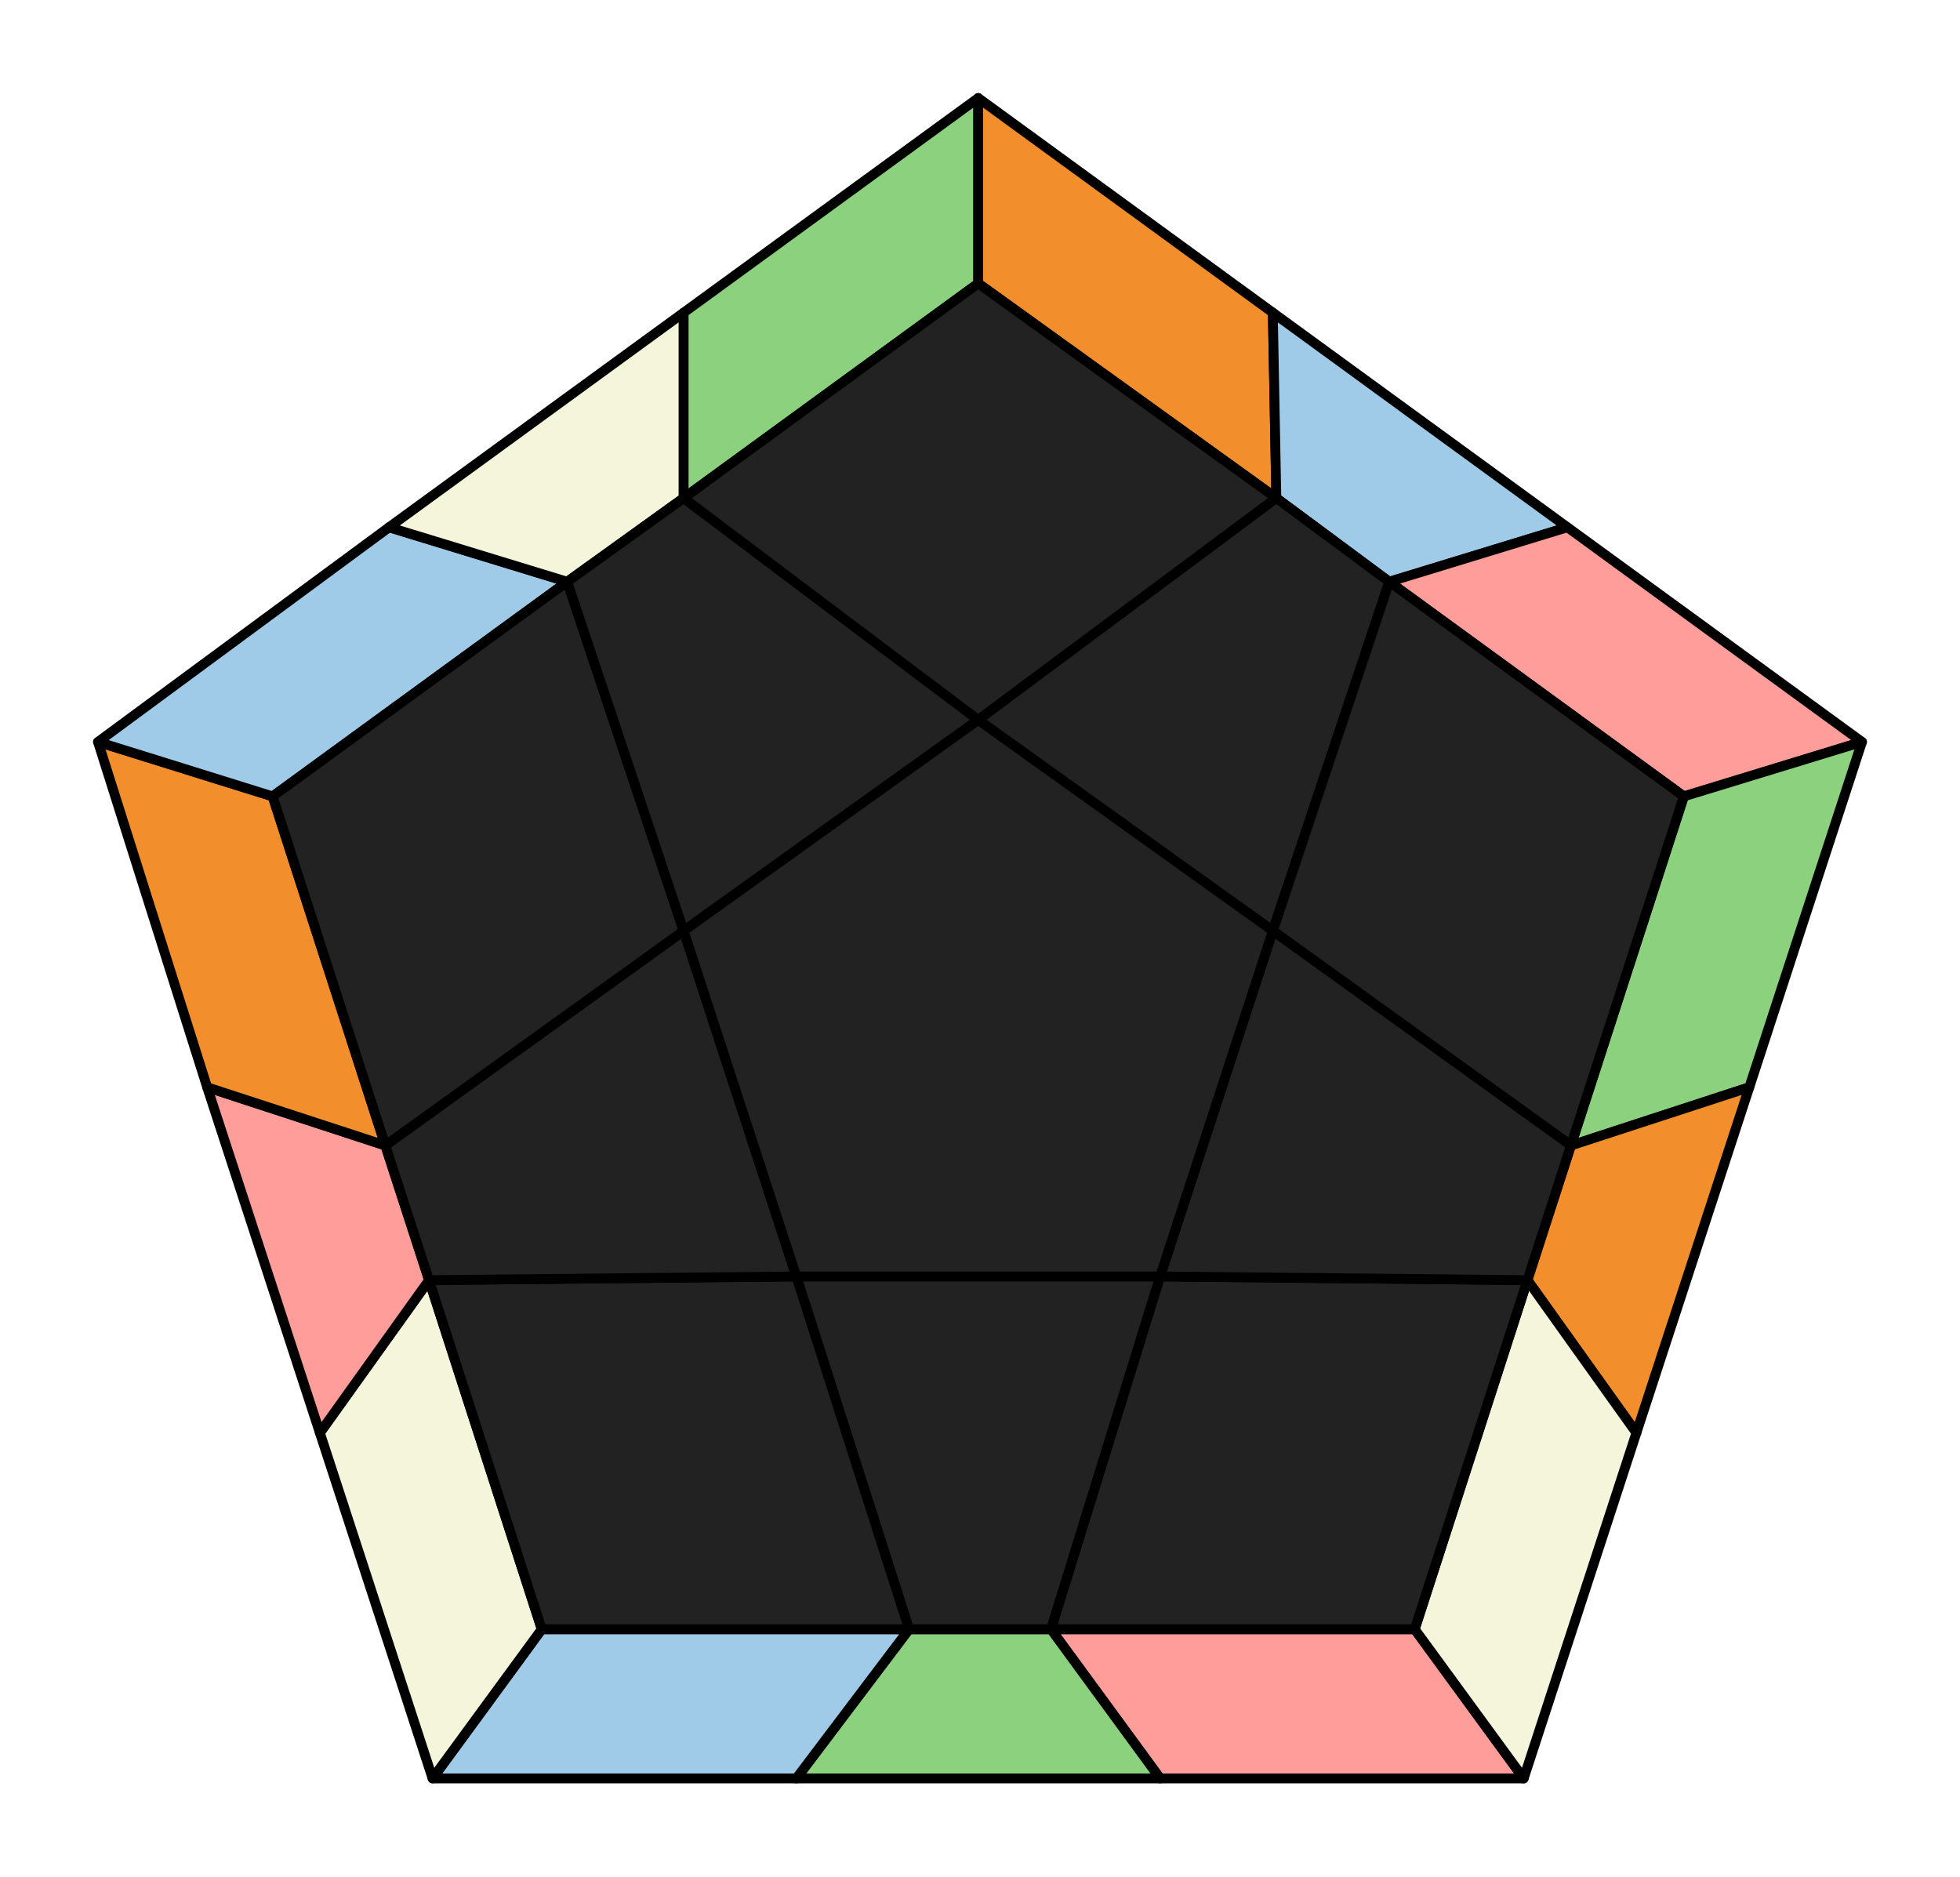
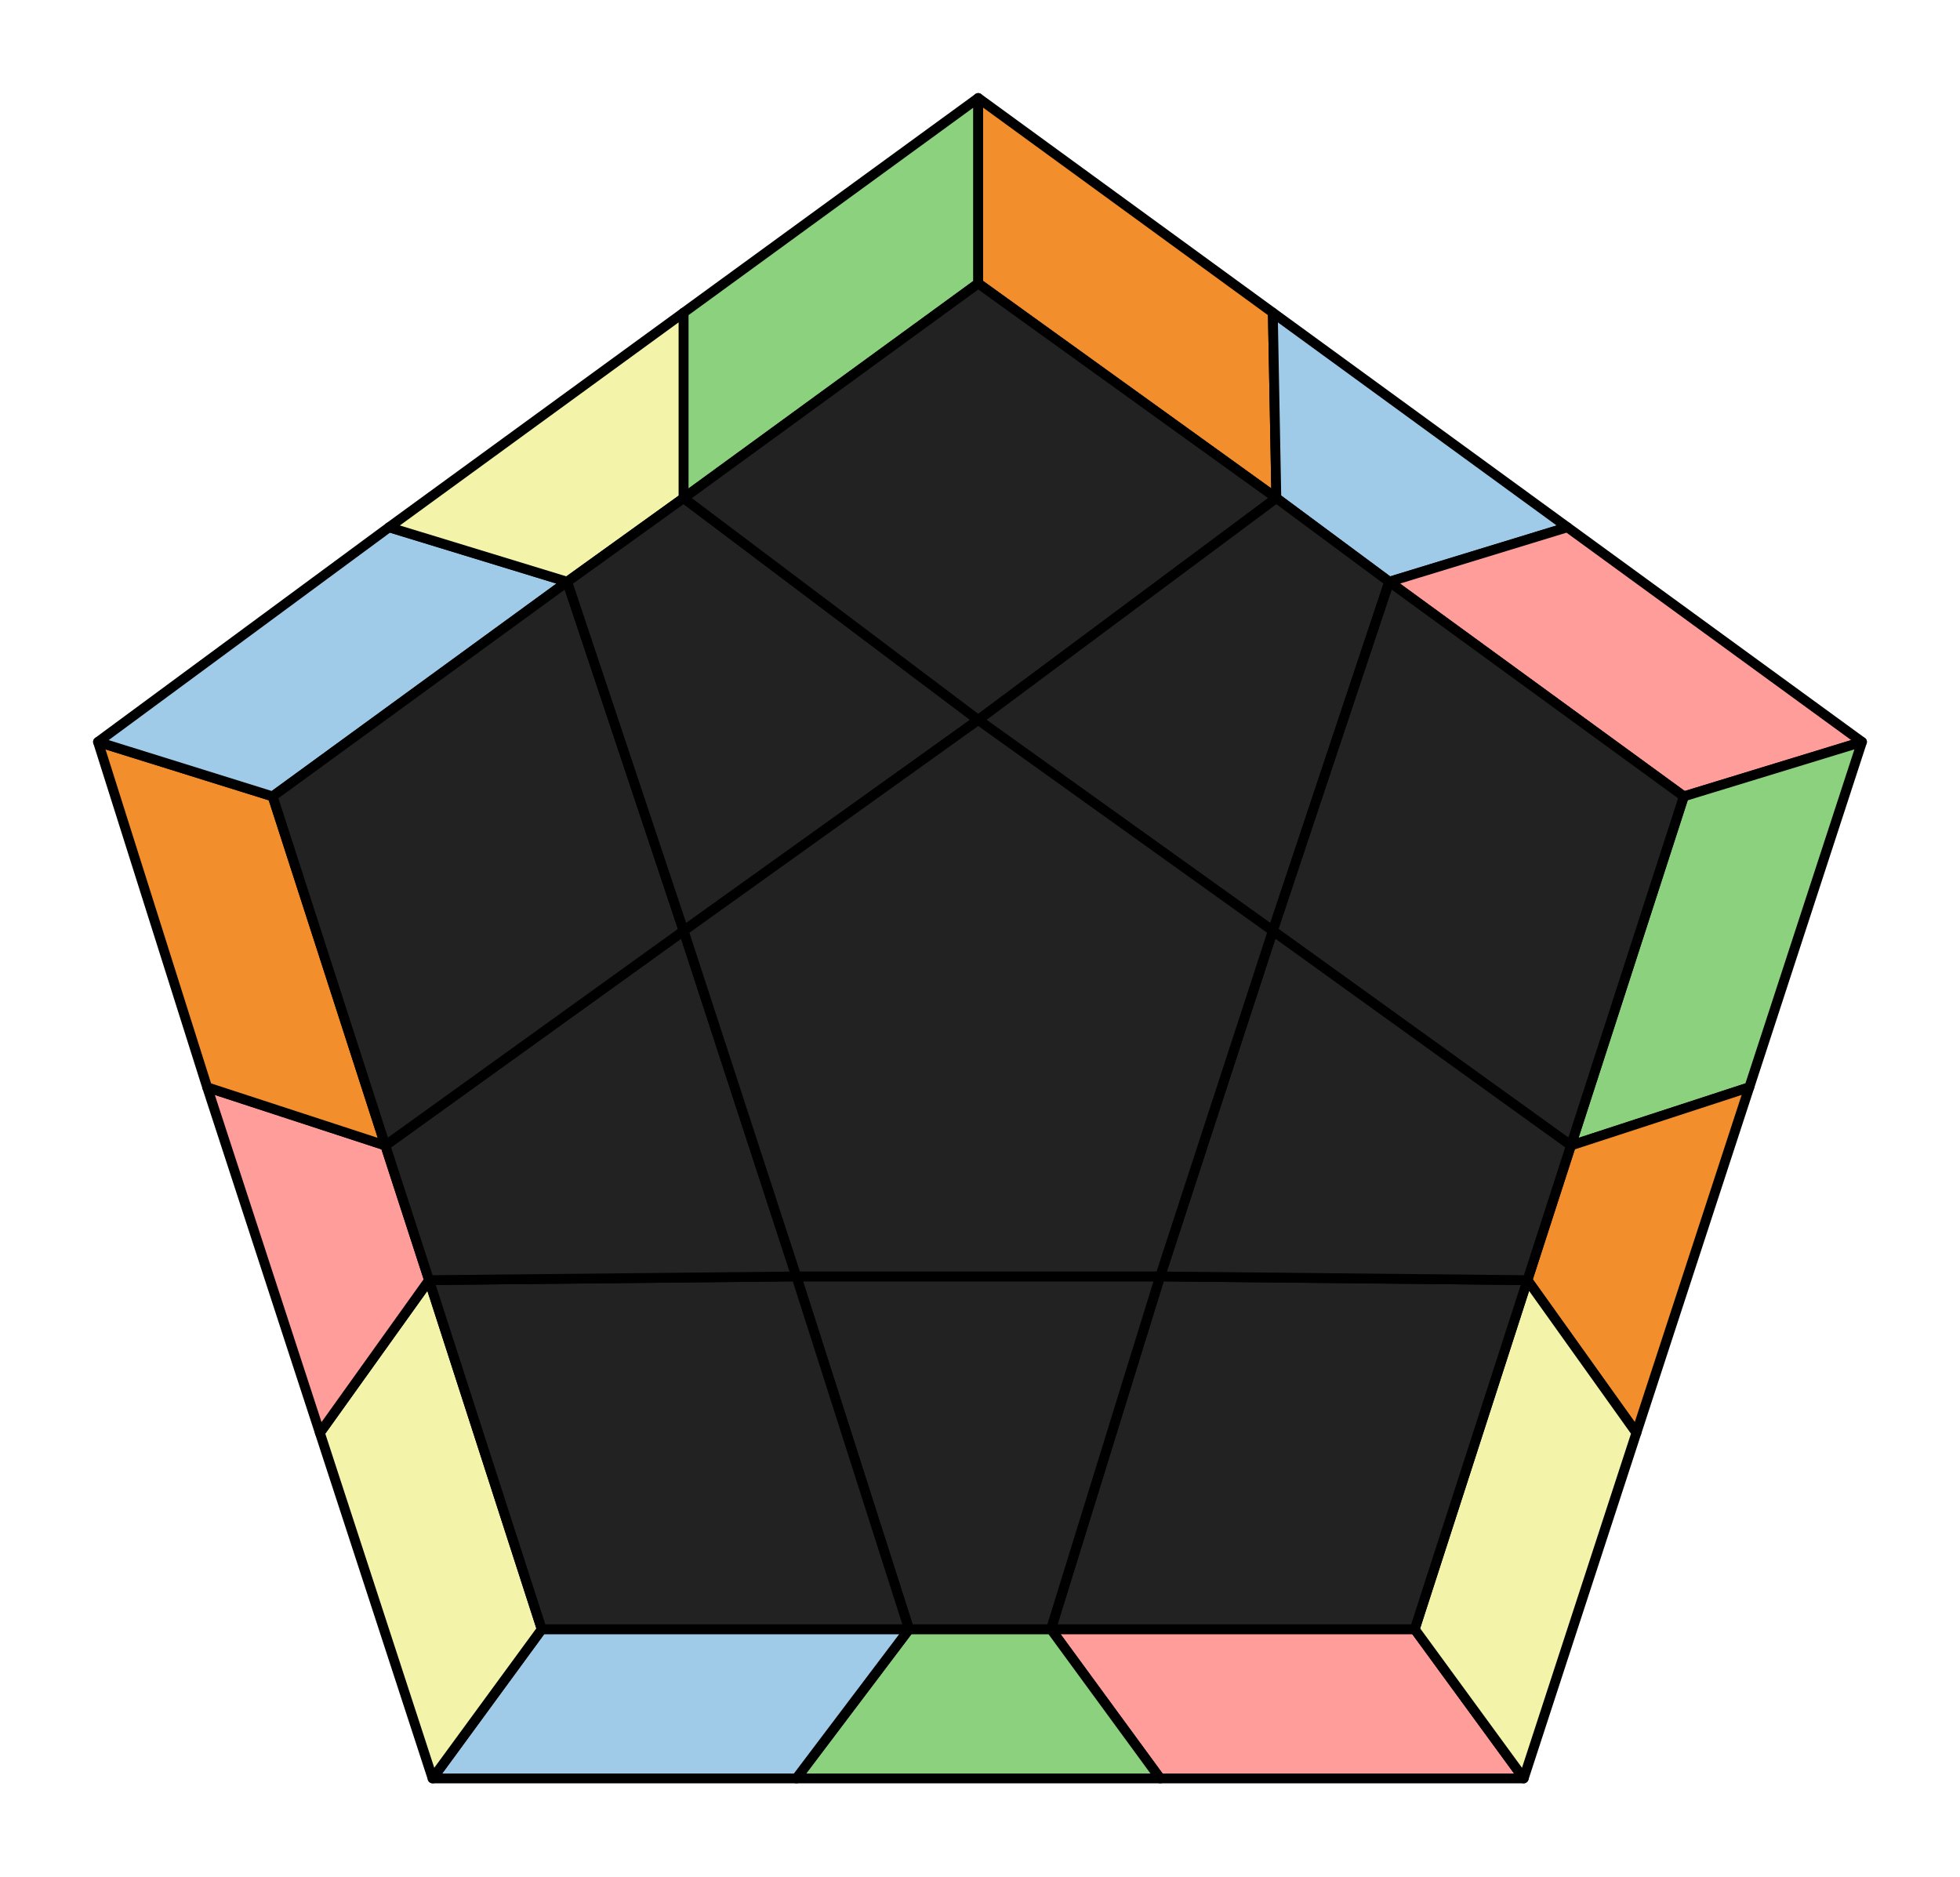
<svg xmlns="http://www.w3.org/2000/svg" viewBox="0 0 100.0 95.732">
  <style>
polygon { stroke: black; stroke-width: 0.5px; stroke-linejoin: round;}
</style>
  <polygon fill="#FF9D9A" points="77.74 90.73 59.19 90.73 53.62 83.12 72.18 83.12" />
  <polygon fill="#8CD17D" points="59.19 90.73 40.63 90.73 46.38 83.12 53.62 83.12" />
  <polygon fill="#A0CBE8" points="40.63 90.73 22.07 90.73 27.64 83.12 46.38 83.12" />
-   <polygon fill="beige" points="22.07 90.73 16.32 73.10 21.89 65.31 27.64 83.12" />
+   <polygon fill="#f4f3aa" points="22.07 90.73 16.32 73.10 21.89 65.31 27.64 83.12" />
  <polygon fill="#FF9D9A" points="16.32 73.10 10.57 55.47 19.66 58.44 21.89 65.31" />
  <polygon fill="#F28E2B" points="10.57 55.47 5.00 37.85 13.91 40.63 19.66 58.44" />
  <polygon fill="#A0CBE8" points="5.00 37.85 19.85 26.90 28.94 29.68 13.91 40.63" />
-   <polygon fill="beige" points="19.85 26.90 34.88 15.95 34.88 25.41 28.94 29.68" />
+   <polygon fill="#f4f3aa" points="19.85 26.90 34.88 15.95 34.88 25.41 28.94 29.68" />
  <polygon fill="#8CD17D" points="34.88 15.95 49.91 5.00 49.91 14.46 34.88 25.41" />
  <polygon fill="#F28E2B" points="49.91 5.00 64.94 15.95 65.12 25.41 49.91 14.46" />
  <polygon fill="#A0CBE8" points="64.94 15.95 79.97 26.90 70.88 29.68 65.12 25.41" />
  <polygon fill="#FF9D9A" points="79.97 26.90 95.00 37.85 85.91 40.63 70.88 29.68" />
  <polygon fill="#8CD17D" points="95.00 37.85 89.25 55.47 80.15 58.44 85.91 40.63" />
  <polygon fill="#F28E2B" points="89.25 55.47 83.49 73.10 77.93 65.31 80.15 58.44" />
-   <polygon fill="beige" points="83.49 73.10 77.74 90.73 72.18 83.12 77.93 65.31" />
+   <polygon fill="#f4f3aa" points="83.49 73.10 77.74 90.73 72.18 83.12 77.93 65.31" />
  <polygon fill="#222" points="72.18 83.12 53.62 83.12 59.19 65.12 77.93 65.31" />
  <polygon fill="#222" points="53.62 83.12 46.38 83.12 40.63 65.12 59.19 65.12" />
  <polygon fill="#222" points="27.64 83.12 21.89 65.31 40.63 65.12 46.38 83.12" />
  <polygon fill="#222" points="21.89 65.31 19.66 58.44 34.88 47.49 40.63 65.12" />
  <polygon fill="#222" points="13.91 40.63 28.94 29.68 34.88 47.49 19.66 58.44" />
  <polygon fill="#222" points="28.94 29.68 34.88 25.41 49.91 36.73 34.88 47.49" />
  <polygon fill="#222" points="49.91 14.46 65.12 25.41 49.91 36.73 34.88 25.41" />
  <polygon fill="#222" points="65.12 25.41 70.88 29.68 64.94 47.49 49.91 36.73" />
  <polygon fill="#222" points="85.91 40.63 80.15 58.44 64.94 47.49 70.88 29.68" />
  <polygon fill="#222" points="80.15 58.44 77.93 65.31 59.19 65.12 64.94 47.49" />
  <polygon fill="#222" points="59.19 65.12 40.63 65.12 34.88 47.49 49.91 36.73 64.94 47.49" />
</svg>
